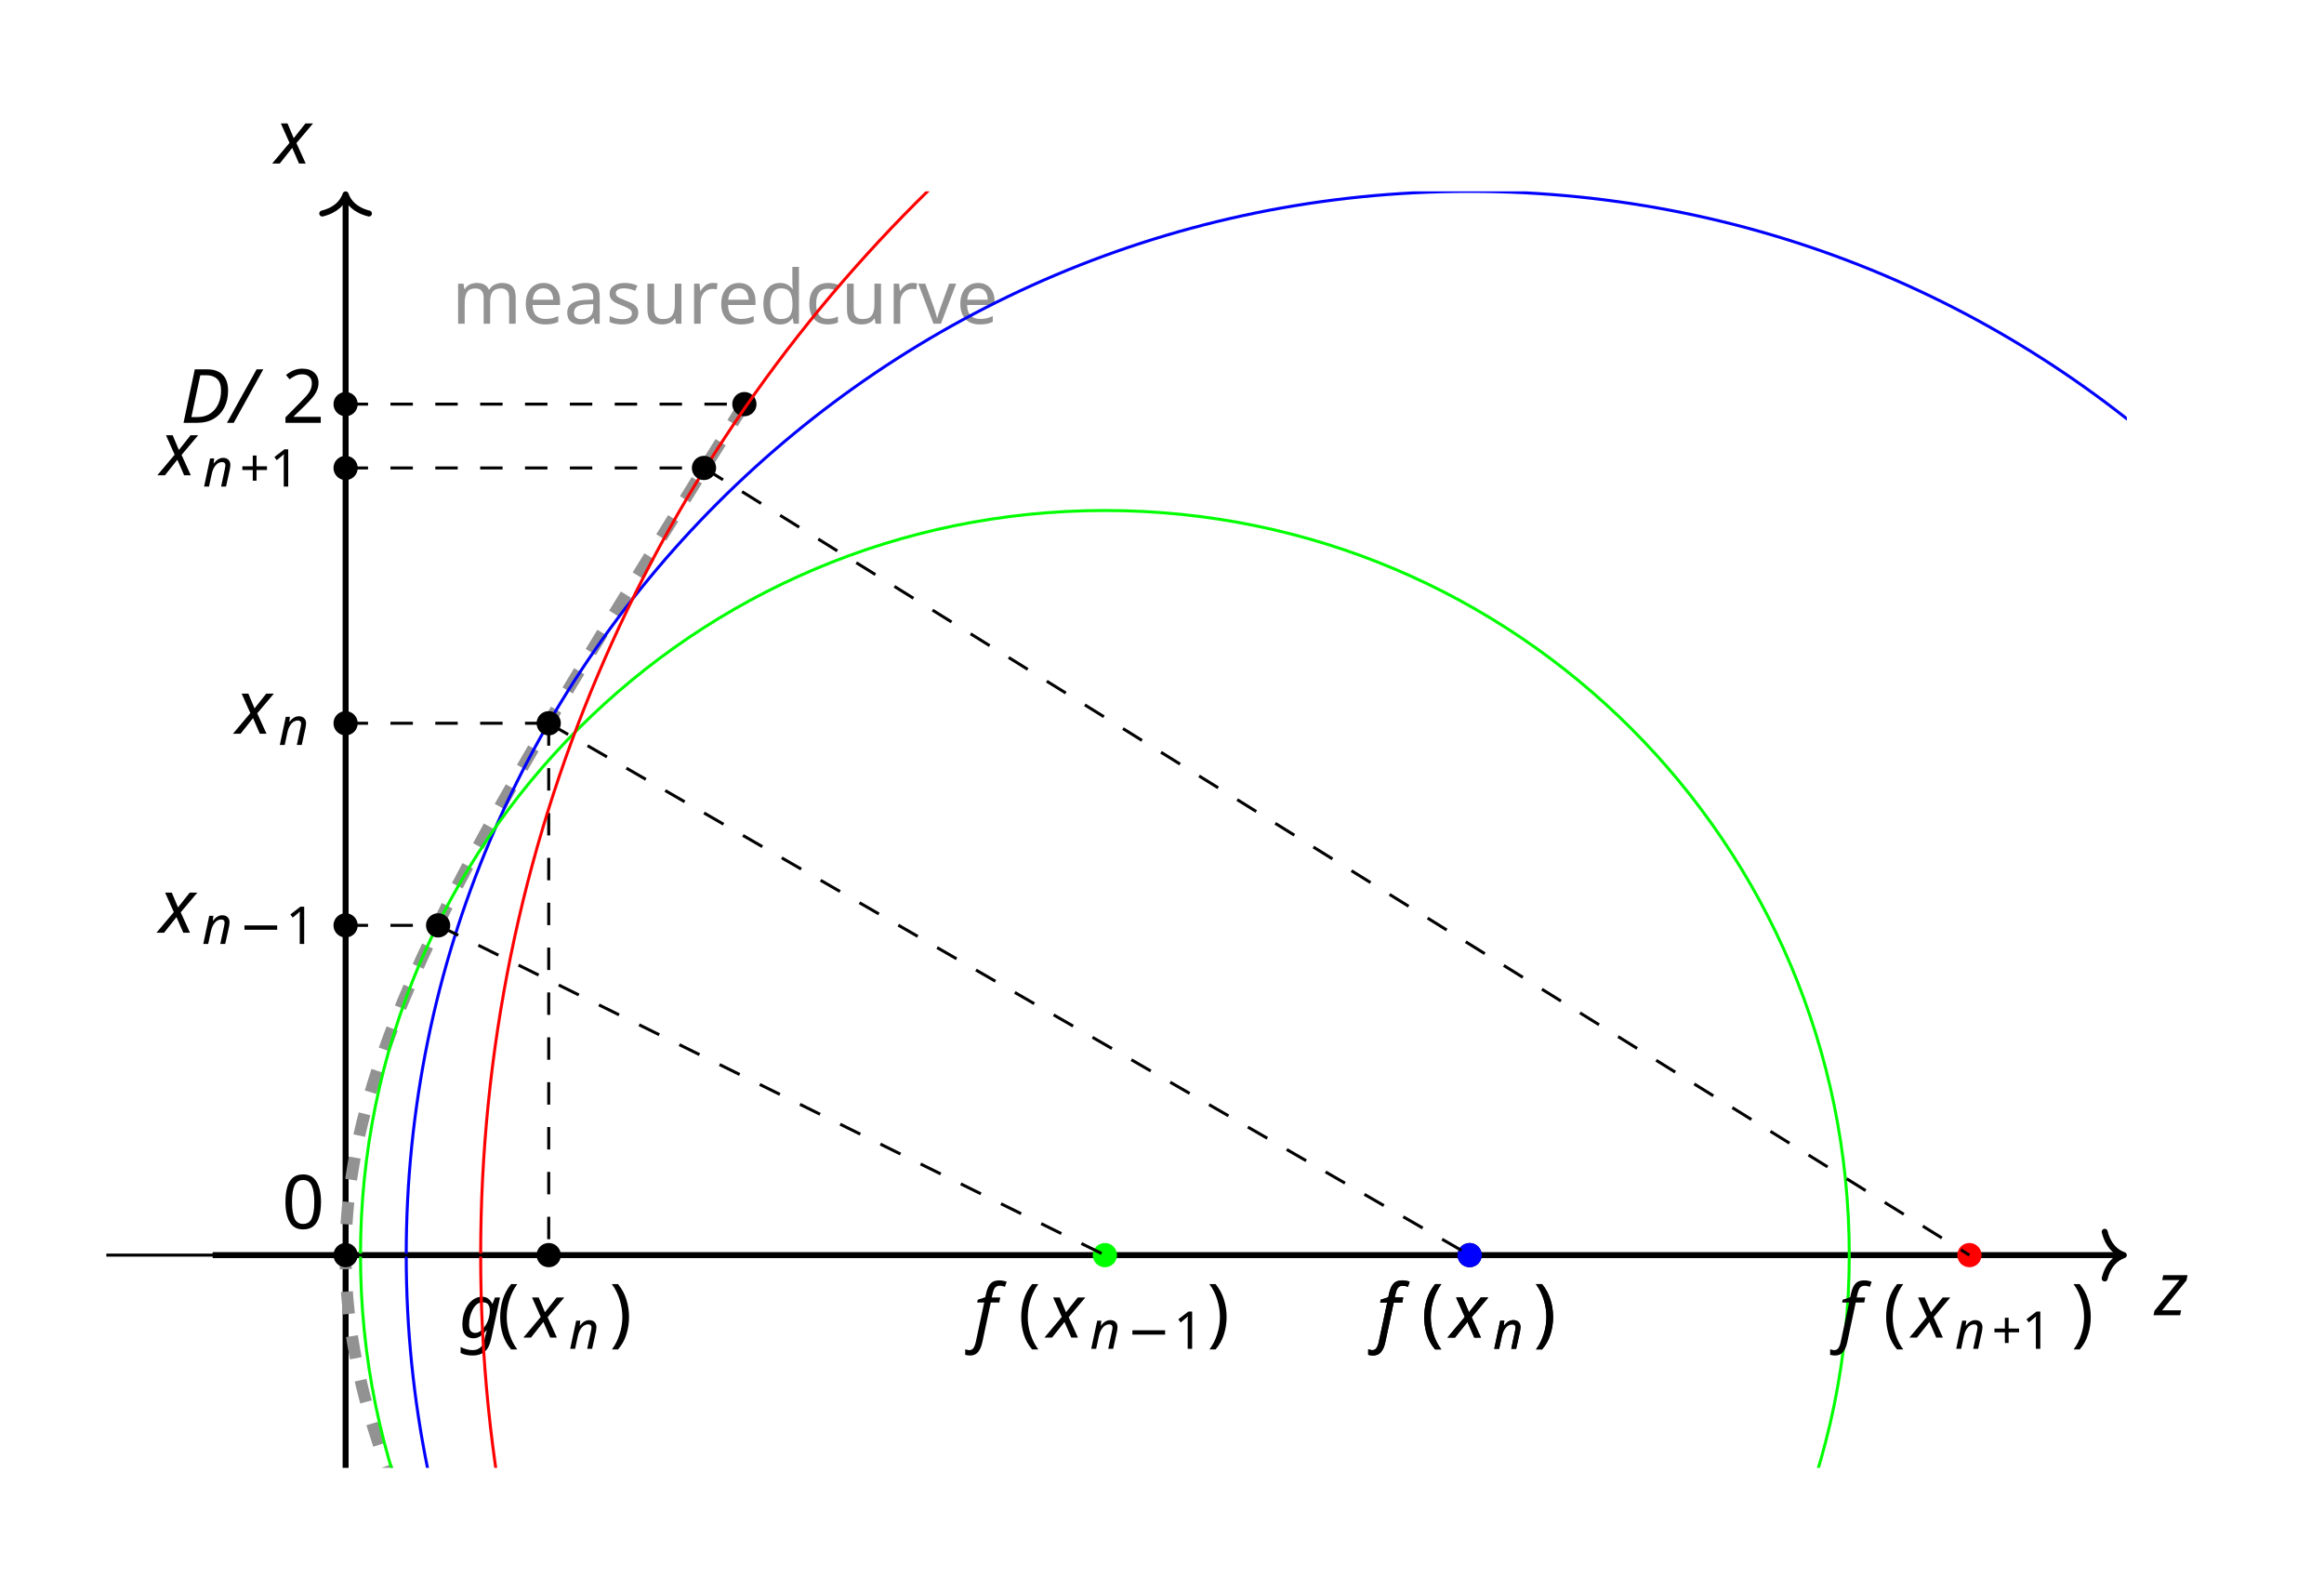
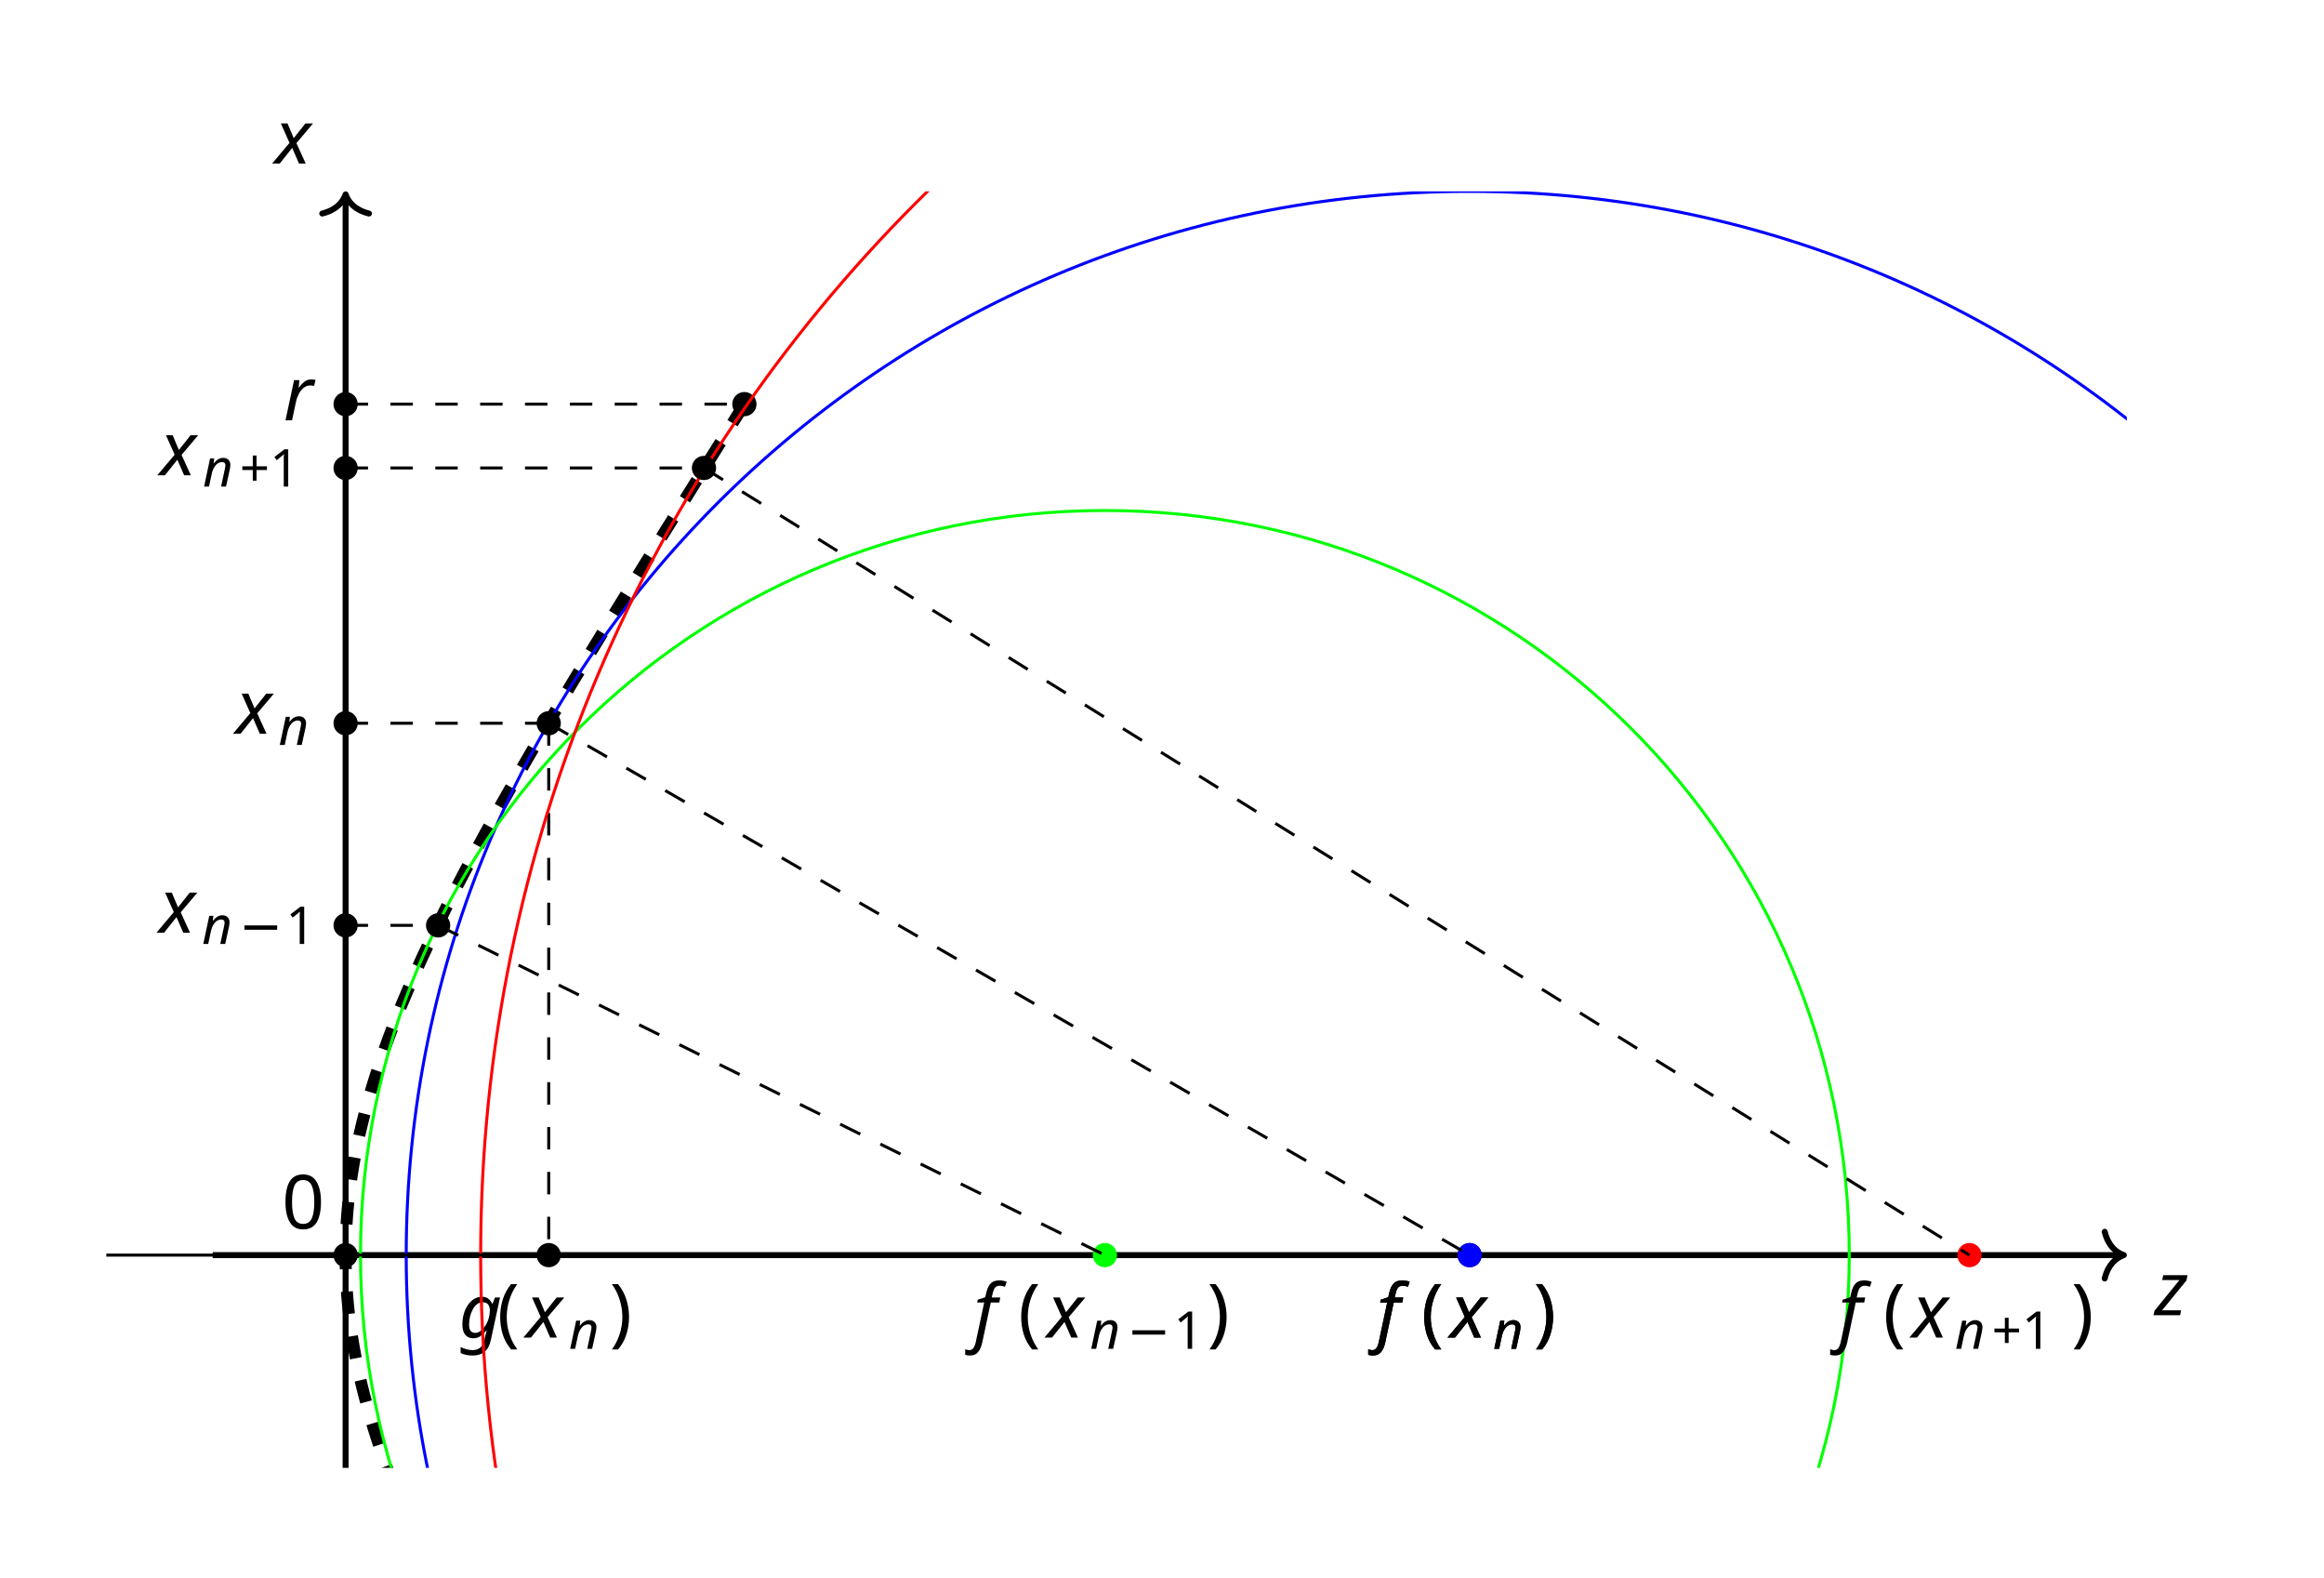
<svg xmlns="http://www.w3.org/2000/svg" version="1.1" width="309.748pt" height="210.153pt" viewBox="0 0 309.748 210.153">
  <g enable-background="new">
    <path transform="matrix(1,0,0,-1,56.693,167.235)" stroke-width=".797" stroke-linecap="butt" stroke-miterlimit="10" stroke-linejoin="miter" fill="none" stroke="#000000" d="M -28.347 0 L 225.977 0 " />
    <path transform="matrix(1,0,0,-1,283.069,167.235)" stroke-width=".797" stroke-linecap="round" stroke-linejoin="round" fill="none" stroke="#000000" d="M -2.55 3.111 C -2.084 1.244 -1.046 .363 0 0 C -1.046 -.363 -2.084 -1.244 -2.55 -3.111 " />
    <text xml:space="preserve" transform="matrix(1 0 -0 1 0 210.153)" font-size="9.963" font-family="CMMI10" font-style="italic">
      <tspan y="-34.91" x="287.183">z</tspan>
    </text>
    <path transform="matrix(1,0,0,-1,56.693,167.235)" stroke-width=".797" stroke-linecap="butt" stroke-miterlimit="10" stroke-linejoin="miter" fill="none" stroke="#000000" d="M -10.63 -28.347 L -10.63 140.937 " />
    <path transform="matrix(0,-1,-1,-0,46.06296,25.89946)" stroke-width=".797" stroke-linecap="round" stroke-linejoin="round" fill="none" stroke="#000000" d="M -2.55 3.111 C -2.084 1.244 -1.046 .363 0 0 C -1.046 -.363 -2.084 -1.244 -2.55 -3.111 " />
    <text xml:space="preserve" transform="matrix(1 0 -0 1 0 210.153)" font-size="9.963" font-family="CMMI10" font-style="italic">
      <tspan y="-188.369" x="36.65">x</tspan>
    </text>
    <clipPath id="cp0">
      <path transform="matrix(1,0,0,-1,56.693,167.235)" d="M -42.52 -28.347 L -42.52 141.734 L 226.774 141.734 L 226.774 -28.347 Z M 226.774 141.734 " />
    </clipPath>
    <g clip-path="url(#cp0)">
-       <path transform="matrix(1,0,0,-1,56.693,167.235)" stroke-width="1.594" stroke-linecap="butt" stroke-dasharray="2.989,2.989" stroke-miterlimit="10" stroke-linejoin="miter" fill="none" stroke="#929292" d="M 42.52 113.387 C -28.347 0 -28.347 0 42.52 -113.387 " />
-       <text fill="#929292" xml:space="preserve" transform="matrix(1 0 -0 1 0 210.153)" font-size="9.963" font-family="CMR10">
-         <tspan y="-167.018" x="60.213 68.512 72.935 77.917 81.842 87.381 91.286 95.71 104.567 108.99 114.529 118.434 123.426">measuredcurve</tspan>
-       </text>
+       <path transform="matrix(1,0,0,-1,56.693,167.235)" stroke-width="1.594" stroke-linecap="butt" stroke-dasharray="2.989,2.989" stroke-miterlimit="10" stroke-linejoin="miter" fill="none" stroke="#000000" d="M 42.52 113.387 C -28.347 0 -28.347 0 42.52 -113.387 " />
      <path transform="matrix(1,0,0,-1,56.693,167.235)" d="M 140.6 0 C 140.6 .783 139.966 1.417 139.183 1.417 C 138.4 1.417 137.766 .783 137.766 0 C 137.766 -.783 138.4 -1.417 139.183 -1.417 C 139.966 -1.417 140.6 -.783 140.6 0 Z M 139.183 0 " />
      <path transform="matrix(1,0,0,-1,56.693,167.235)" stroke-width=".399" stroke-linecap="butt" stroke-miterlimit="10" stroke-linejoin="miter" fill="none" stroke="#000000" d="M 140.6 0 C 140.6 .783 139.966 1.417 139.183 1.417 C 138.4 1.417 137.766 .783 137.766 0 C 137.766 -.783 138.4 -1.417 139.183 -1.417 C 139.966 -1.417 140.6 -.783 140.6 0 Z M 139.183 0 " />
      <text xml:space="preserve" transform="matrix(1 0 -0 1 0 210.153)" font-size="9.963" font-family="CMMI10" font-style="italic">
        <tspan y="-31.926" x="183.466">f</tspan>
      </text>
      <text xml:space="preserve" transform="matrix(1 0 -0 1 0 210.153)" font-size="9.963" font-family="CMR10">
        <tspan y="-31.926" x="189.416">(</tspan>
      </text>
      <text xml:space="preserve" transform="matrix(1 0 -0 1 0 210.153)" font-size="9.963" font-family="CMMI10" font-style="italic">
        <tspan y="-31.926" x="193.29">x</tspan>
      </text>
      <text xml:space="preserve" transform="matrix(1 0 -0 1 0 210.153)" font-size="6.974" font-family="CMMI7" font-style="italic">
        <tspan y="-30.432" x="198.984">n</tspan>
      </text>
      <text xml:space="preserve" transform="matrix(1 0 -0 1 0 210.153)" font-size="9.963" font-family="CMR10">
        <tspan y="-31.926" x="204.407">)</tspan>
      </text>
      <path transform="matrix(1,0,0,-1,56.693,167.235)" d="M -9.213 0 C -9.213 .783 -9.847 1.417 -10.63 1.417 C -11.413 1.417 -12.047 .783 -12.047 0 C -12.047 -.783 -11.413 -1.417 -10.63 -1.417 C -9.847 -1.417 -9.213 -.783 -9.213 0 Z M -10.63 0 " />
      <path transform="matrix(1,0,0,-1,56.693,167.235)" stroke-width=".399" stroke-linecap="butt" stroke-miterlimit="10" stroke-linejoin="miter" fill="none" stroke="#000000" d="M -9.213 0 C -9.213 .783 -9.847 1.417 -10.63 1.417 C -11.413 1.417 -12.047 .783 -12.047 0 C -12.047 -.783 -11.413 -1.417 -10.63 -1.417 C -9.847 -1.417 -9.213 -.783 -9.213 0 Z M -10.63 0 " />
      <text xml:space="preserve" transform="matrix(1 0 -0 1 0 210.153)" font-size="9.963" font-family="CMR10">
        <tspan y="-46.438" x="37.562">0</tspan>
      </text>
      <path transform="matrix(1,0,0,-1,56.693,167.235)" d="M -9.213 113.387 C -9.213 114.17 -9.847 114.805 -10.63 114.805 C -11.413 114.805 -12.047 114.17 -12.047 113.387 C -12.047 112.604 -11.413 111.97 -10.63 111.97 C -9.847 111.97 -9.213 112.604 -9.213 113.387 Z M -10.63 113.387 " />
      <path transform="matrix(1,0,0,-1,56.693,167.235)" stroke-width=".399" stroke-linecap="butt" stroke-miterlimit="10" stroke-linejoin="miter" fill="none" stroke="#000000" d="M -9.213 113.387 C -9.213 114.17 -9.847 114.805 -10.63 114.805 C -11.413 114.805 -12.047 114.17 -12.047 113.387 C -12.047 112.604 -11.413 111.97 -10.63 111.97 C -9.847 111.97 -9.213 112.604 -9.213 113.387 Z M -10.63 113.387 " />
-       <text xml:space="preserve" transform="matrix(1 0 -0 1 0 210.153)" font-size="9.963" font-family="CMMI10" font-style="italic">
-         <tspan y="-153.813" x="24.056 32.584">D/</tspan>
-       </text>
-       <text xml:space="preserve" transform="matrix(1 0 -0 1 0 210.153)" font-size="9.963" font-family="CMR10">
-         <tspan y="-153.813" x="37.562">2</tspan>
+       <text xml:space="preserve" transform="matrix(1 0 -0 1 .000003814697 210.153)" font-size="9.963" font-family="CMMI10" font-style="italic">
+         <tspan y="-154.159" x="37.772">r</tspan>
      </text>
      <path transform="matrix(1,0,0,-1,56.693,167.235)" d="M 43.938 113.387 C 43.938 114.17 43.303 114.805 42.52 114.805 C 41.737 114.805 41.103 114.17 41.103 113.387 C 41.103 112.604 41.737 111.97 42.52 111.97 C 43.303 111.97 43.938 112.604 43.938 113.387 Z M 42.52 113.387 " />
      <path transform="matrix(1,0,0,-1,56.693,167.235)" stroke-width=".399" stroke-linecap="butt" stroke-miterlimit="10" stroke-linejoin="miter" fill="none" stroke="#000000" d="M 43.938 113.387 C 43.938 114.17 43.303 114.805 42.52 114.805 C 41.737 114.805 41.103 114.17 41.103 113.387 C 41.103 112.604 41.737 111.97 42.52 111.97 C 43.303 111.97 43.938 112.604 43.938 113.387 Z M 42.52 113.387 " />
      <path transform="matrix(1,0,0,-1,56.693,167.235)" stroke-width=".399" stroke-linecap="butt" stroke-dasharray="2.989,2.989" stroke-miterlimit="10" stroke-linejoin="miter" fill="none" stroke="#000000" d="M -10.63 113.387 L 42.52 113.387 " />
      <path transform="matrix(1,0,0,-1,56.693,167.235)" stroke-width=".399" stroke-linecap="butt" stroke-miterlimit="10" stroke-linejoin="miter" fill="none" stroke="#0000ff" d="M 280.917 0 C 280.917 78.279 217.461 141.734 139.183 141.734 C 60.904 141.734 -2.551 78.279 -2.551 0 C -2.551 -78.279 60.904 -141.734 139.183 -141.734 C 217.461 -141.734 280.917 -78.279 280.917 0 Z M 139.183 0 " />
      <path transform="matrix(1,0,0,-1,56.693,167.235)" d="M 140.6 0 C 140.6 .783 139.966 1.417 139.183 1.417 C 138.4 1.417 137.766 .783 137.766 0 C 137.766 -.783 138.4 -1.417 139.183 -1.417 C 139.966 -1.417 140.6 -.783 140.6 0 Z M 139.183 0 " fill="#0000ff" />
      <path transform="matrix(1,0,0,-1,56.693,167.235)" stroke-width=".399" stroke-linecap="butt" stroke-miterlimit="10" stroke-linejoin="miter" fill="none" stroke="#0000ff" d="M 140.6 0 C 140.6 .783 139.966 1.417 139.183 1.417 C 138.4 1.417 137.766 .783 137.766 0 C 137.766 -.783 138.4 -1.417 139.183 -1.417 C 139.966 -1.417 140.6 -.783 140.6 0 Z M 139.183 0 " />
      <text xml:space="preserve" transform="matrix(1 0 -0 1 0 210.153)" font-size="9.963" font-family="CMMI10" font-style="italic">
        <tspan y="-31.926" x="183.466">f</tspan>
      </text>
      <text xml:space="preserve" transform="matrix(1 0 -0 1 0 210.153)" font-size="9.963" font-family="CMR10">
        <tspan y="-31.926" x="189.416">(</tspan>
      </text>
      <text xml:space="preserve" transform="matrix(1 0 -0 1 0 210.153)" font-size="9.963" font-family="CMMI10" font-style="italic">
        <tspan y="-31.926" x="193.291">x</tspan>
      </text>
      <text xml:space="preserve" transform="matrix(1 0 -0 1 0 210.153)" font-size="6.974" font-family="CMMI7" font-style="italic">
        <tspan y="-30.432" x="198.984">n</tspan>
      </text>
      <text xml:space="preserve" transform="matrix(1 0 -0 1 0 210.153)" font-size="9.963" font-family="CMR10">
        <tspan y="-31.926" x="204.407">)</tspan>
      </text>
      <path transform="matrix(1,0,0,-1,56.693,167.235)" d="M 17.859 70.867 C 17.859 71.65 17.224 72.284 16.441 72.284 C 15.658 72.284 15.024 71.65 15.024 70.867 C 15.024 70.084 15.658 69.45 16.441 69.45 C 17.224 69.45 17.859 70.084 17.859 70.867 Z M 16.441 70.867 " />
      <path transform="matrix(1,0,0,-1,56.693,167.235)" stroke-width=".399" stroke-linecap="butt" stroke-miterlimit="10" stroke-linejoin="miter" fill="none" stroke="#000000" d="M 17.859 70.867 C 17.859 71.65 17.224 72.284 16.441 72.284 C 15.658 72.284 15.024 71.65 15.024 70.867 C 15.024 70.084 15.658 69.45 16.441 69.45 C 17.224 69.45 17.859 70.084 17.859 70.867 Z M 16.441 70.867 " />
      <path transform="matrix(1,0,0,-1,56.693,167.235)" d="M -9.213 70.867 C -9.213 71.65 -9.847 72.284 -10.63 72.284 C -11.413 72.284 -12.047 71.65 -12.047 70.867 C -12.047 70.084 -11.413 69.45 -10.63 69.45 C -9.847 69.45 -9.213 70.084 -9.213 70.867 Z M -10.63 70.867 " />
      <path transform="matrix(1,0,0,-1,56.693,167.235)" stroke-width=".399" stroke-linecap="butt" stroke-miterlimit="10" stroke-linejoin="miter" fill="none" stroke="#000000" d="M -9.213 70.867 C -9.213 71.65 -9.847 72.284 -10.63 72.284 C -11.413 72.284 -12.047 71.65 -12.047 70.867 C -12.047 70.084 -11.413 69.45 -10.63 69.45 C -9.847 69.45 -9.213 70.084 -9.213 70.867 Z M -10.63 70.867 " />
      <text xml:space="preserve" transform="matrix(1 0 -0 1 0 210.153)" font-size="9.963" font-family="CMMI10" font-style="italic">
        <tspan y="-112.387" x="31.426">x</tspan>
      </text>
      <text xml:space="preserve" transform="matrix(1 0 -0 1 0 210.153)" font-size="6.974" font-family="CMMI7" font-style="italic">
        <tspan y="-110.892" x="37.12">n</tspan>
      </text>
      <path transform="matrix(1,0,0,-1,56.693,167.235)" d="M 17.859 0 C 17.859 .783 17.224 1.417 16.441 1.417 C 15.658 1.417 15.024 .783 15.024 0 C 15.024 -.783 15.658 -1.417 16.441 -1.417 C 17.224 -1.417 17.859 -.783 17.859 0 Z M 16.441 0 " />
      <path transform="matrix(1,0,0,-1,56.693,167.235)" stroke-width=".399" stroke-linecap="butt" stroke-miterlimit="10" stroke-linejoin="miter" fill="none" stroke="#000000" d="M 17.859 0 C 17.859 .783 17.224 1.417 16.441 1.417 C 15.658 1.417 15.024 .783 15.024 0 C 15.024 -.783 15.658 -1.417 16.441 -1.417 C 17.224 -1.417 17.859 -.783 17.859 0 Z M 16.441 0 " />
      <text xml:space="preserve" transform="matrix(1 0 -0 1 0 210.153)" font-size="9.963" font-family="CMMI10" font-style="italic">
        <tspan y="-31.926" x="61.146">g</tspan>
      </text>
      <text xml:space="preserve" transform="matrix(1 0 -0 1 0 210.153)" font-size="9.963" font-family="CMR10">
        <tspan y="-31.926" x="66.256">(</tspan>
      </text>
      <text xml:space="preserve" transform="matrix(1 0 -0 1 0 210.153)" font-size="9.963" font-family="CMMI10" font-style="italic">
        <tspan y="-31.926" x="70.13">x</tspan>
      </text>
      <text xml:space="preserve" transform="matrix(1 0 -0 1 0 210.153)" font-size="6.974" font-family="CMMI7" font-style="italic">
        <tspan y="-30.432" x="75.824">n</tspan>
      </text>
      <text xml:space="preserve" transform="matrix(1 0 -0 1 0 210.153)" font-size="9.963" font-family="CMR10">
        <tspan y="-31.926" x="81.247">)</tspan>
      </text>
      <path transform="matrix(1,0,0,-1,56.693,167.235)" stroke-width=".399" stroke-linecap="butt" stroke-dasharray="2.989,2.989" stroke-miterlimit="10" stroke-linejoin="miter" fill="none" stroke="#000000" d="M -10.63 70.867 L 16.441 70.867 " />
      <path transform="matrix(1,0,0,-1,56.693,167.235)" stroke-width=".399" stroke-linecap="butt" stroke-dasharray="2.989,2.989" stroke-miterlimit="10" stroke-linejoin="miter" fill="none" stroke="#000000" d="M 16.441 70.867 L 139.183 0 " />
      <path transform="matrix(1,0,0,-1,56.693,167.235)" stroke-width=".399" stroke-linecap="butt" stroke-dasharray="2.989,2.989" stroke-miterlimit="10" stroke-linejoin="miter" fill="none" stroke="#000000" d="M 16.441 70.867 L 16.441 0 " />
      <path transform="matrix(1,0,0,-1,56.693,167.235)" stroke-width=".399" stroke-linecap="butt" stroke-miterlimit="10" stroke-linejoin="miter" fill="none" stroke="#00ff00" d="M 189.782 0 C 189.782 54.795 145.363 99.214 90.568 99.214 C 35.773 99.214 -8.646 54.795 -8.646 0 C -8.646 -54.795 35.773 -99.214 90.568 -99.214 C 145.363 -99.214 189.782 -54.795 189.782 0 Z M 90.568 0 " />
      <path transform="matrix(1,0,0,-1,56.693,167.235)" d="M 91.986 0 C 91.986 .783 91.351 1.417 90.568 1.417 C 89.785 1.417 89.151 .783 89.151 0 C 89.151 -.783 89.785 -1.417 90.568 -1.417 C 91.351 -1.417 91.986 -.783 91.986 0 Z M 90.568 0 " fill="#00ff00" />
      <path transform="matrix(1,0,0,-1,56.693,167.235)" stroke-width=".399" stroke-linecap="butt" stroke-miterlimit="10" stroke-linejoin="miter" fill="none" stroke="#00ff00" d="M 91.986 0 C 91.986 .783 91.351 1.417 90.568 1.417 C 89.785 1.417 89.151 .783 89.151 0 C 89.151 -.783 89.785 -1.417 90.568 -1.417 C 91.351 -1.417 91.986 -.783 91.986 0 Z M 90.568 0 " />
      <text xml:space="preserve" transform="matrix(1 0 -0 1 -.00001525879 210.153)" font-size="9.963" font-family="CMMI10" font-style="italic">
        <tspan y="-31.926" x="129.753">f</tspan>
      </text>
      <text xml:space="preserve" transform="matrix(1 0 -0 1 -.00001525879 210.153)" font-size="9.963" font-family="CMR10">
        <tspan y="-31.926" x="135.703">(</tspan>
      </text>
      <text xml:space="preserve" transform="matrix(1 0 -0 1 -.00001525879 210.153)" font-size="9.963" font-family="CMMI10" font-style="italic">
        <tspan y="-31.926" x="139.578">x</tspan>
      </text>
      <text xml:space="preserve" transform="matrix(1 0 -0 1 -.00001525879 210.153)" font-size="6.974" font-family="CMMI7" font-style="italic">
        <tspan y="-30.432" x="145.271">n</tspan>
      </text>
      <text xml:space="preserve" transform="matrix(1 0 -0 1 -.00001525879 210.153)" font-size="6.974" font-family="CMSY7" font-style="italic">
        <tspan y="-30.432" x="150.196">−</tspan>
      </text>
      <text xml:space="preserve" transform="matrix(1 0 -0 1 -.00001525879 210.153)" font-size="6.974" font-family="CMR7">
        <tspan y="-30.432" x="156.423">1</tspan>
      </text>
      <text xml:space="preserve" transform="matrix(1 0 -0 1 -.00001525879 210.153)" font-size="9.963" font-family="CMR10">
        <tspan y="-31.926" x="160.892">)</tspan>
      </text>
      <path transform="matrix(1,0,0,-1,56.693,167.235)" d="M 3.118 43.938 C 3.118 44.72 2.484 45.355 1.701 45.355 C .918 45.355 .283 44.72 .283 43.938 C .283 43.155 .918 42.52 1.701 42.52 C 2.484 42.52 3.118 43.155 3.118 43.938 Z M 1.701 43.938 " />
      <path transform="matrix(1,0,0,-1,56.693,167.235)" stroke-width=".399" stroke-linecap="butt" stroke-miterlimit="10" stroke-linejoin="miter" fill="none" stroke="#000000" d="M 3.118 43.938 C 3.118 44.72 2.484 45.355 1.701 45.355 C .918 45.355 .283 44.72 .283 43.938 C .283 43.155 .918 42.52 1.701 42.52 C 2.484 42.52 3.118 43.155 3.118 43.938 Z M 1.701 43.938 " />
      <path transform="matrix(1,0,0,-1,56.693,167.235)" d="M -9.213 43.938 C -9.213 44.72 -9.847 45.355 -10.63 45.355 C -11.413 45.355 -12.047 44.72 -12.047 43.938 C -12.047 43.155 -11.413 42.52 -10.63 42.52 C -9.847 42.52 -9.213 43.155 -9.213 43.938 Z M -10.63 43.938 " />
      <path transform="matrix(1,0,0,-1,56.693,167.235)" stroke-width=".399" stroke-linecap="butt" stroke-miterlimit="10" stroke-linejoin="miter" fill="none" stroke="#000000" d="M -9.213 43.938 C -9.213 44.72 -9.847 45.355 -10.63 45.355 C -11.413 45.355 -12.047 44.72 -12.047 43.938 C -12.047 43.155 -11.413 42.52 -10.63 42.52 C -9.847 42.52 -9.213 43.155 -9.213 43.938 Z M -10.63 43.938 " />
      <text xml:space="preserve" transform="matrix(1 0 -0 1 0 210.153)" font-size="9.963" font-family="CMMI10" font-style="italic">
        <tspan y="-85.873" x="21.228">x</tspan>
      </text>
      <text xml:space="preserve" transform="matrix(1 0 -0 1 0 210.153)" font-size="6.974" font-family="CMMI7" font-style="italic">
        <tspan y="-84.378" x="26.922">n</tspan>
      </text>
      <text xml:space="preserve" transform="matrix(1 0 -0 1 0 210.153)" font-size="6.974" font-family="CMSY7" font-style="italic">
        <tspan y="-84.378" x="31.847">−</tspan>
      </text>
      <text xml:space="preserve" transform="matrix(1 0 -0 1 0 210.153)" font-size="6.974" font-family="CMR7">
        <tspan y="-84.378" x="38.074">1</tspan>
      </text>
      <path transform="matrix(1,0,0,-1,56.693,167.235)" stroke-width=".399" stroke-linecap="butt" stroke-dasharray="2.989,2.989" stroke-miterlimit="10" stroke-linejoin="miter" fill="none" stroke="#000000" d="M -10.63 43.938 L 1.701 43.938 " />
      <path transform="matrix(1,0,0,-1,56.693,167.235)" stroke-width=".399" stroke-linecap="butt" stroke-dasharray="2.989,2.989" stroke-miterlimit="10" stroke-linejoin="miter" fill="none" stroke="#000000" d="M 1.701 43.938 L 90.568 0 " />
      <path transform="matrix(1,0,0,-1,56.693,167.235)" stroke-width=".399" stroke-linecap="butt" stroke-miterlimit="10" stroke-linejoin="miter" fill="none" stroke="#ff0000" d="M 404.225 0 C 404.225 109.59 315.388 198.428 205.798 198.428 C 96.208 198.428 7.37 109.59 7.37 0 C 7.37 -109.59 96.208 -198.428 205.798 -198.428 C 315.388 -198.428 404.225 -109.59 404.225 0 Z M 205.798 0 " />
      <path transform="matrix(1,0,0,-1,56.693,167.235)" d="M 207.215 0 C 207.215 .783 206.58 1.417 205.798 1.417 C 205.015 1.417 204.38 .783 204.38 0 C 204.38 -.783 205.015 -1.417 205.798 -1.417 C 206.58 -1.417 207.215 -.783 207.215 0 Z M 205.798 0 " fill="#ff0000" />
      <path transform="matrix(1,0,0,-1,56.693,167.235)" stroke-width=".399" stroke-linecap="butt" stroke-miterlimit="10" stroke-linejoin="miter" fill="none" stroke="#ff0000" d="M 207.215 0 C 207.215 .783 206.58 1.417 205.798 1.417 C 205.015 1.417 204.38 .783 204.38 0 C 204.38 -.783 205.015 -1.417 205.798 -1.417 C 206.58 -1.417 207.215 -.783 207.215 0 Z M 205.798 0 " />
      <text xml:space="preserve" transform="matrix(1 0 -0 1 .00001525879 210.153)" font-size="9.963" font-family="CMMI10" font-style="italic">
        <tspan y="-31.926" x="245.036">f</tspan>
      </text>
      <text xml:space="preserve" transform="matrix(1 0 -0 1 .00001525879 210.153)" font-size="9.963" font-family="CMR10">
        <tspan y="-31.926" x="250.986">(</tspan>
      </text>
      <text xml:space="preserve" transform="matrix(1 0 -0 1 .00001525879 210.153)" font-size="9.963" font-family="CMMI10" font-style="italic">
        <tspan y="-31.926" x="254.861">x</tspan>
      </text>
      <text xml:space="preserve" transform="matrix(1 0 -0 1 .00001525879 210.153)" font-size="6.974" font-family="CMMI7" font-style="italic">
        <tspan y="-30.432" x="260.555">n</tspan>
      </text>
      <text xml:space="preserve" transform="matrix(1 0 -0 1 .00001525879 210.153)" font-size="6.974" font-family="CMR7">
        <tspan y="-30.432" x="265.48 271.596">+1</tspan>
      </text>
      <text xml:space="preserve" transform="matrix(1 0 -0 1 .00001525879 210.153)" font-size="9.963" font-family="CMR10">
        <tspan y="-31.926" x="276.065">)</tspan>
      </text>
      <path transform="matrix(1,0,0,-1,56.693,167.235)" d="M 38.552 104.883 C 38.552 105.666 37.917 106.3 37.134 106.3 C 36.351 106.3 35.717 105.666 35.717 104.883 C 35.717 104.1 36.351 103.466 37.134 103.466 C 37.917 103.466 38.552 104.1 38.552 104.883 Z M 37.134 104.883 " />
      <path transform="matrix(1,0,0,-1,56.693,167.235)" stroke-width=".399" stroke-linecap="butt" stroke-miterlimit="10" stroke-linejoin="miter" fill="none" stroke="#000000" d="M 38.552 104.883 C 38.552 105.666 37.917 106.3 37.134 106.3 C 36.351 106.3 35.717 105.666 35.717 104.883 C 35.717 104.1 36.351 103.466 37.134 103.466 C 37.917 103.466 38.552 104.1 38.552 104.883 Z M 37.134 104.883 " />
      <path transform="matrix(1,0,0,-1,56.693,167.235)" d="M -9.213 104.883 C -9.213 105.666 -9.847 106.3 -10.63 106.3 C -11.413 106.3 -12.047 105.666 -12.047 104.883 C -12.047 104.1 -11.413 103.466 -10.63 103.466 C -9.847 103.466 -9.213 104.1 -9.213 104.883 Z M -10.63 104.883 " />
      <path transform="matrix(1,0,0,-1,56.693,167.235)" stroke-width=".399" stroke-linecap="butt" stroke-miterlimit="10" stroke-linejoin="miter" fill="none" stroke="#000000" d="M -9.213 104.883 C -9.213 105.666 -9.847 106.3 -10.63 106.3 C -11.413 106.3 -12.047 105.666 -12.047 104.883 C -12.047 104.1 -11.413 103.466 -10.63 103.466 C -9.847 103.466 -9.213 104.1 -9.213 104.883 Z M -10.63 104.883 " />
      <text xml:space="preserve" transform="matrix(1 0 -0 1 0 210.153)" font-size="9.963" font-family="CMMI10" font-style="italic">
        <tspan y="-146.817" x="21.339">x</tspan>
      </text>
      <text xml:space="preserve" transform="matrix(1 0 -0 1 0 210.153)" font-size="6.974" font-family="CMMI7" font-style="italic">
        <tspan y="-145.323" x="27.033">n</tspan>
      </text>
      <text xml:space="preserve" transform="matrix(1 0 -0 1 0 210.153)" font-size="6.974" font-family="CMR7">
        <tspan y="-145.323" x="31.958 38.074">+1</tspan>
      </text>
      <path transform="matrix(1,0,0,-1,56.693,167.235)" stroke-width=".399" stroke-linecap="butt" stroke-dasharray="2.989,2.989" stroke-miterlimit="10" stroke-linejoin="miter" fill="none" stroke="#000000" d="M -10.63 104.883 L 37.134 104.883 " />
      <path transform="matrix(1,0,0,-1,56.693,167.235)" stroke-width=".399" stroke-linecap="butt" stroke-dasharray="2.989,2.989" stroke-miterlimit="10" stroke-linejoin="miter" fill="none" stroke="#000000" d="M 37.134 104.883 L 205.798 0 " />
      <path transform="matrix(1,0,0,-1,56.693,167.235)" stroke-width=".399" stroke-linecap="butt" stroke-miterlimit="10" stroke-linejoin="miter" fill="none" stroke="#000000" d="M -42.52 0 L 42.52 0 " />
    </g>
  </g>
</svg>
